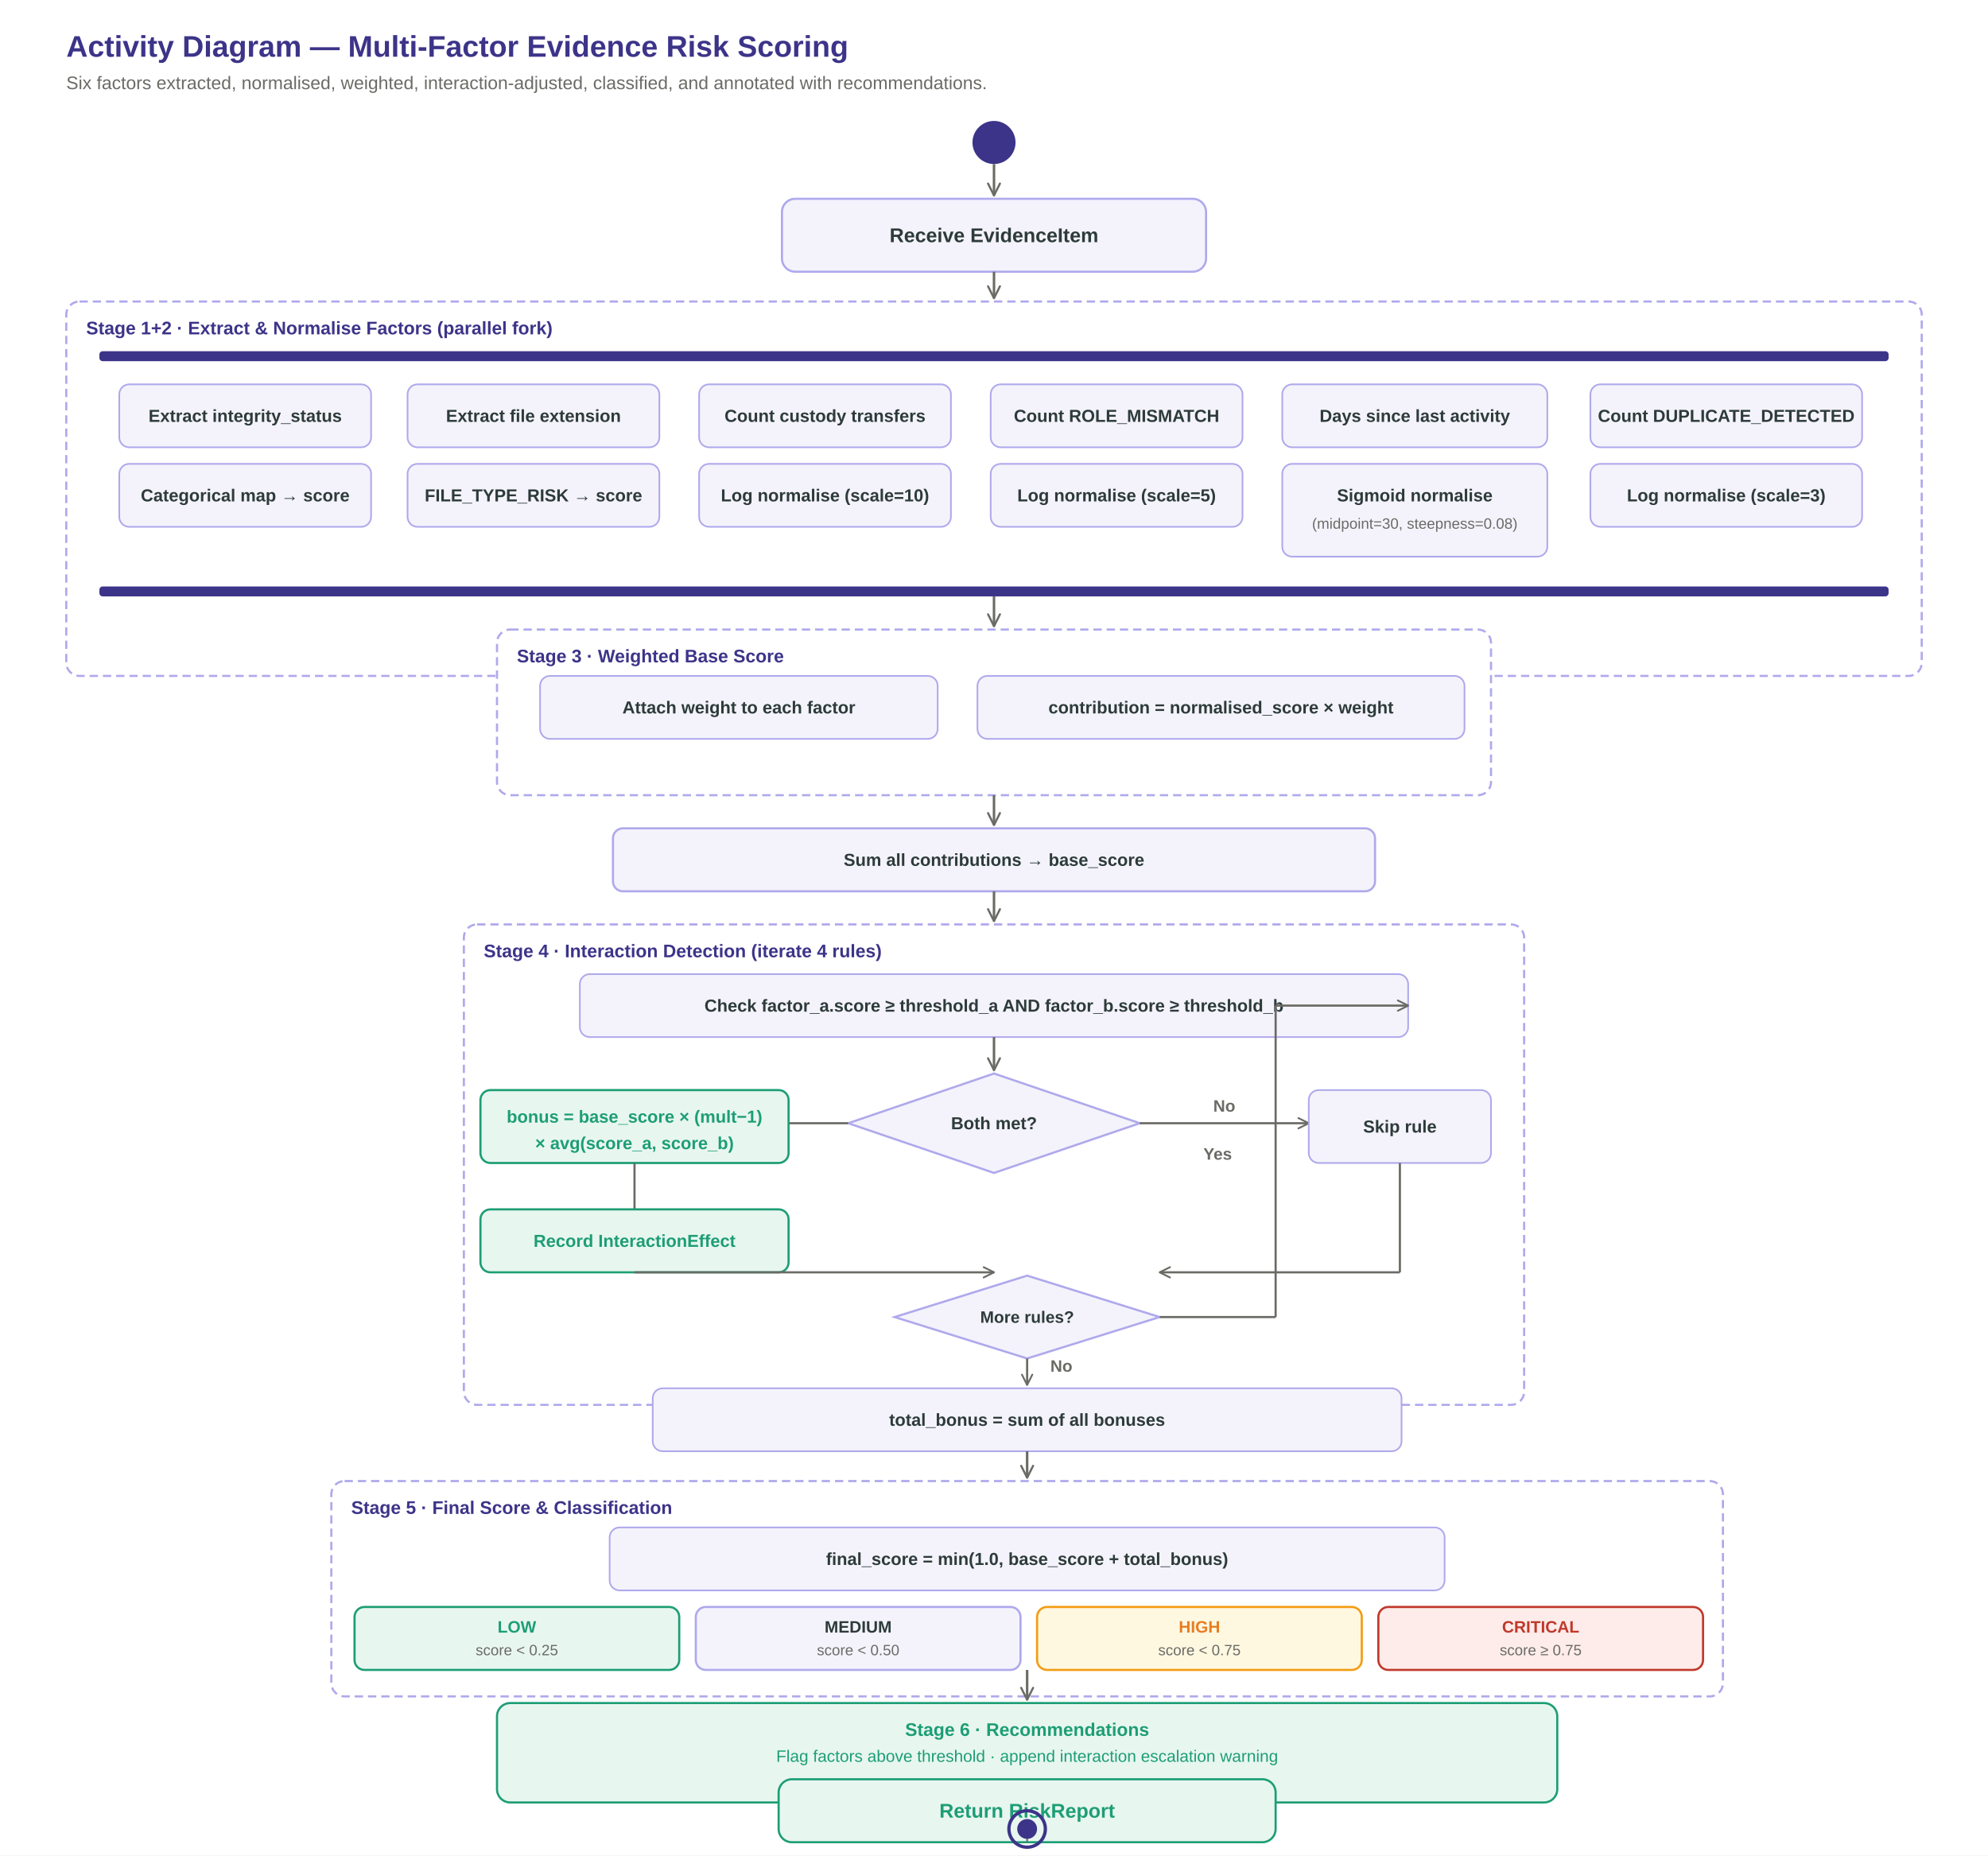
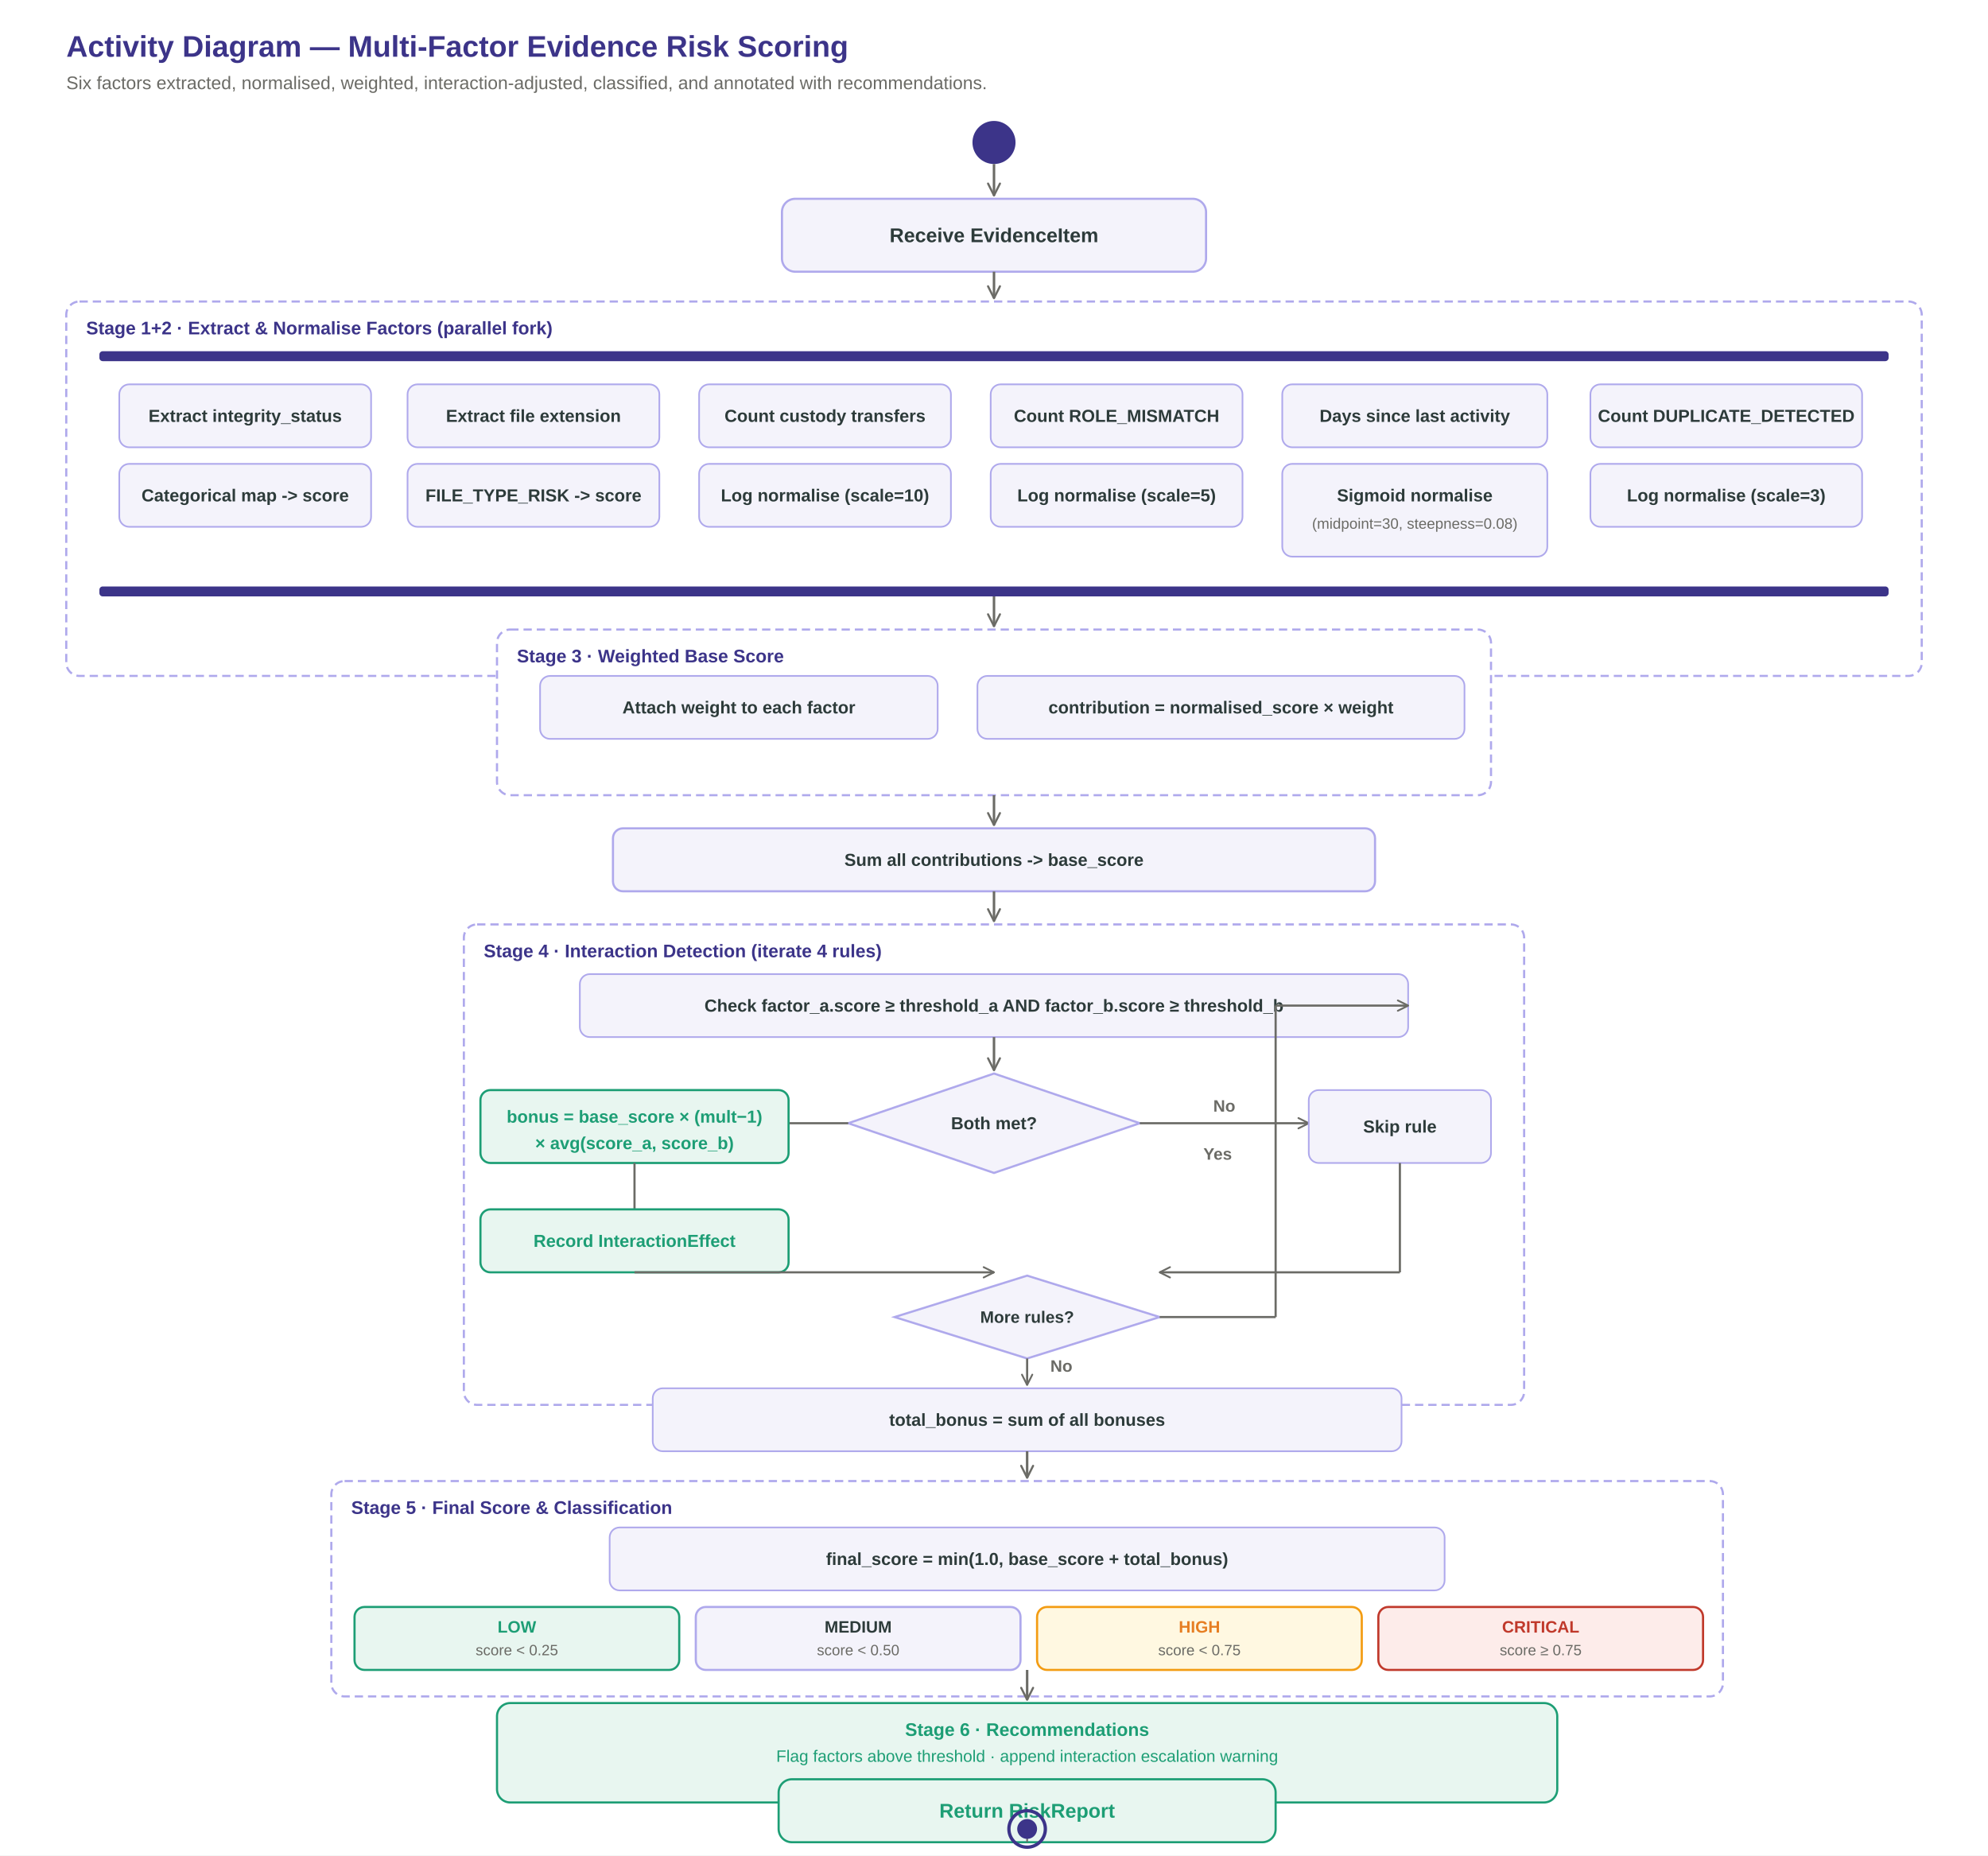
<svg xmlns="http://www.w3.org/2000/svg" width="100%" viewBox="0 0 1200 1120" role="img" font-family="Segoe UI, Arial, Helvetica, sans-serif">
  <defs>
    <marker id="arrow" viewBox="0 0 10 10" refX="9" refY="5" markerWidth="6" markerHeight="6" orient="auto-start-reverse">
      <path d="M1 1L9 5L1 9" fill="none" stroke="#6B6B66" stroke-width="1.4" stroke-linecap="round" stroke-linejoin="round" />
    </marker>
  </defs>
  <rect x="0" y="0" width="1200" height="1120" fill="#FFFFFF" />
  <text x="40" y="28" font-size="18" fill="#3C3489" text-anchor="start" font-weight="700" dominant-baseline="central">Activity Diagram — Multi-Factor Evidence Risk Scoring</text>
  <text x="40" y="50" font-size="11" fill="#6B6B66" text-anchor="start" font-weight="400" dominant-baseline="central">Six factors extracted, normalised, weighted, interaction-adjusted, classified, and annotated with recommendations.</text>
  <circle cx="600" cy="86" r="13" fill="#3C3489" />
  <line x1="600" y1="99" x2="600" y2="118" stroke="#6B6B66" stroke-width="1.5" marker-end="url(#arrow)" />
  <rect x="472" y="120" width="256" height="44" rx="8" fill="#F4F3FB" stroke="#AFA9EC" stroke-width="1.3" />
  <text x="600" y="142" font-size="12" fill="#2D3B3A" text-anchor="middle" font-weight="700" dominant-baseline="central">Receive EvidenceItem</text>
  <line x1="600" y1="164" x2="600" y2="180" stroke="#6B6B66" stroke-width="1.5" marker-end="url(#arrow)" />
  <rect x="40" y="182" width="1120" height="226" rx="8" fill="#FFFFFF" stroke="#AFA9EC" stroke-width="1.3" stroke-dasharray="5 3" />
  <text x="52" y="198" font-size="11" fill="#3C3489" text-anchor="start" font-weight="700" dominant-baseline="central">Stage 1+2 · Extract &amp; Normalise Factors (parallel fork)</text>
  <rect x="60" y="212" width="1080" height="6" rx="2" fill="#3C3489" />
  <rect x="72" y="232" width="152" height="38" rx="6" fill="#F4F3FB" stroke="#AFA9EC" stroke-width="1" />
  <text x="148" y="251" font-size="10.5" fill="#2D3B3A" text-anchor="middle" font-weight="700" dominant-baseline="central">Extract integrity_status</text>
  <rect x="72" y="280" width="152" height="38" rx="6" fill="#F4F3FB" stroke="#AFA9EC" stroke-width="1" />
-   <text x="148" y="299" font-size="10.5" fill="#2D3B3A" text-anchor="middle" font-weight="700" dominant-baseline="central">Categorical map → score</text>
+   <text x="148" y="299" font-size="10.5" fill="#2D3B3A" text-anchor="middle" font-weight="700" dominant-baseline="central">Categorical map -&gt; score</text>
  <rect x="246" y="232" width="152" height="38" rx="6" fill="#F4F3FB" stroke="#AFA9EC" stroke-width="1" />
  <text x="322" y="251" font-size="10.5" fill="#2D3B3A" text-anchor="middle" font-weight="700" dominant-baseline="central">Extract file extension</text>
  <rect x="246" y="280" width="152" height="38" rx="6" fill="#F4F3FB" stroke="#AFA9EC" stroke-width="1" />
-   <text x="322" y="299" font-size="10.5" fill="#2D3B3A" text-anchor="middle" font-weight="700" dominant-baseline="central">FILE_TYPE_RISK → score</text>
+   <text x="322" y="299" font-size="10.5" fill="#2D3B3A" text-anchor="middle" font-weight="700" dominant-baseline="central">FILE_TYPE_RISK -&gt; score</text>
  <rect x="422" y="232" width="152" height="38" rx="6" fill="#F4F3FB" stroke="#AFA9EC" stroke-width="1" />
  <text x="498" y="251" font-size="10.5" fill="#2D3B3A" text-anchor="middle" font-weight="700" dominant-baseline="central">Count custody transfers</text>
  <rect x="422" y="280" width="152" height="38" rx="6" fill="#F4F3FB" stroke="#AFA9EC" stroke-width="1" />
  <text x="498" y="299" font-size="10.5" fill="#2D3B3A" text-anchor="middle" font-weight="700" dominant-baseline="central">Log normalise (scale=10)</text>
  <rect x="598" y="232" width="152" height="38" rx="6" fill="#F4F3FB" stroke="#AFA9EC" stroke-width="1" />
  <text x="674" y="251" font-size="10.5" fill="#2D3B3A" text-anchor="middle" font-weight="700" dominant-baseline="central">Count ROLE_MISMATCH</text>
  <rect x="598" y="280" width="152" height="38" rx="6" fill="#F4F3FB" stroke="#AFA9EC" stroke-width="1" />
  <text x="674" y="299" font-size="10.5" fill="#2D3B3A" text-anchor="middle" font-weight="700" dominant-baseline="central">Log normalise (scale=5)</text>
  <rect x="774" y="232" width="160" height="38" rx="6" fill="#F4F3FB" stroke="#AFA9EC" stroke-width="1" />
  <text x="854" y="251" font-size="10.5" fill="#2D3B3A" text-anchor="middle" font-weight="700" dominant-baseline="central">Days since last activity</text>
  <rect x="774" y="280" width="160" height="56" rx="6" fill="#F4F3FB" stroke="#AFA9EC" stroke-width="1" />
  <text x="854" y="299" font-size="10.5" fill="#2D3B3A" text-anchor="middle" font-weight="700" dominant-baseline="central">Sigmoid normalise</text>
  <text x="854" y="316" font-size="9" fill="#6B6B66" text-anchor="middle" dominant-baseline="central">(midpoint=30, steepness=0.08)</text>
  <rect x="960" y="232" width="164" height="38" rx="6" fill="#F4F3FB" stroke="#AFA9EC" stroke-width="1" />
  <text x="1042" y="251" font-size="10.5" fill="#2D3B3A" text-anchor="middle" font-weight="700" dominant-baseline="central">Count DUPLICATE_DETECTED</text>
  <rect x="960" y="280" width="164" height="38" rx="6" fill="#F4F3FB" stroke="#AFA9EC" stroke-width="1" />
  <text x="1042" y="299" font-size="10.5" fill="#2D3B3A" text-anchor="middle" font-weight="700" dominant-baseline="central">Log normalise (scale=3)</text>
  <rect x="60" y="354" width="1080" height="6" rx="2" fill="#3C3489" />
  <line x1="600" y1="360" x2="600" y2="378" stroke="#6B6B66" stroke-width="1.5" marker-end="url(#arrow)" />
  <rect x="300" y="380" width="600" height="100" rx="8" fill="#FFFFFF" stroke="#AFA9EC" stroke-width="1.3" stroke-dasharray="5 3" />
  <text x="312" y="396" font-size="11" fill="#3C3489" text-anchor="start" font-weight="700" dominant-baseline="central">Stage 3 · Weighted Base Score</text>
  <rect x="326" y="408" width="240" height="38" rx="6" fill="#F4F3FB" stroke="#AFA9EC" stroke-width="1" />
  <text x="446" y="427" font-size="10.5" fill="#2D3B3A" text-anchor="middle" font-weight="700" dominant-baseline="central">Attach weight to each factor</text>
  <rect x="590" y="408" width="294" height="38" rx="6" fill="#F4F3FB" stroke="#AFA9EC" stroke-width="1" />
  <text x="737" y="427" font-size="10.5" fill="#2D3B3A" text-anchor="middle" font-weight="700" dominant-baseline="central">contribution = normalised_score × weight</text>
  <line x1="600" y1="480" x2="600" y2="498" stroke="#6B6B66" stroke-width="1.5" marker-end="url(#arrow)" />
  <rect x="370" y="500" width="460" height="38" rx="6" fill="#F4F3FB" stroke="#AFA9EC" stroke-width="1.3" />
-   <text x="600" y="519" font-size="10.5" fill="#2D3B3A" text-anchor="middle" font-weight="700" dominant-baseline="central">Sum all contributions → base_score</text>
+   <text x="600" y="519" font-size="10.5" fill="#2D3B3A" text-anchor="middle" font-weight="700" dominant-baseline="central">Sum all contributions -&gt; base_score</text>
  <line x1="600" y1="538" x2="600" y2="556" stroke="#6B6B66" stroke-width="1.5" marker-end="url(#arrow)" />
  <rect x="280" y="558" width="640" height="290" rx="8" fill="#FFFFFF" stroke="#AFA9EC" stroke-width="1.3" stroke-dasharray="5 3" />
  <text x="292" y="574" font-size="11" fill="#3C3489" text-anchor="start" font-weight="700" dominant-baseline="central">Stage 4 · Interaction Detection (iterate 4 rules)</text>
  <rect x="350" y="588" width="500" height="38" rx="6" fill="#F4F3FB" stroke="#AFA9EC" stroke-width="1" />
  <text x="600" y="607" font-size="10.5" fill="#2D3B3A" text-anchor="middle" font-weight="700" dominant-baseline="central">Check factor_a.score ≥ threshold_a AND factor_b.score ≥ threshold_b</text>
  <line x1="600" y1="626" x2="600" y2="646" stroke="#6B6B66" stroke-width="1.5" marker-end="url(#arrow)" />
  <polygon points="600,648 688,678 600,708 512,678" fill="#F4F3FB" stroke="#AFA9EC" stroke-width="1.3" />
  <text x="600" y="678" font-size="10.5" fill="#2D3B3A" text-anchor="middle" font-weight="700" dominant-baseline="central">Both met?</text>
  <line x1="512" y1="678" x2="378" y2="678" stroke="#6B6B66" stroke-width="1.3" marker-end="url(#arrow)" />
  <text x="445" y="671" font-size="10" fill="#6B6B66" text-anchor="middle" font-weight="600">Yes</text>
  <rect x="290" y="658" width="186" height="44" rx="6" fill="#E8F6F0" stroke="#1D9E75" stroke-width="1.3" />
  <text x="383" y="674" font-size="10.5" fill="#1D9E75" text-anchor="middle" font-weight="700" dominant-baseline="central">bonus = base_score × (mult−1)</text>
  <text x="383" y="690" font-size="10.5" fill="#1D9E75" text-anchor="middle" font-weight="700" dominant-baseline="central">× avg(score_a, score_b)</text>
  <line x1="383" y1="702" x2="383" y2="730" stroke="#6B6B66" stroke-width="1.3" />
  <rect x="290" y="730" width="186" height="38" rx="6" fill="#E8F6F0" stroke="#1D9E75" stroke-width="1.3" />
  <text x="383" y="749" font-size="10.5" fill="#1D9E75" text-anchor="middle" font-weight="700" dominant-baseline="central">Record InteractionEffect</text>
  <line x1="383" y1="768" x2="600" y2="768" stroke="#6B6B66" stroke-width="1.3" marker-end="url(#arrow)" />
  <line x1="688" y1="678" x2="790" y2="678" stroke="#6B6B66" stroke-width="1.3" marker-end="url(#arrow)" />
  <text x="739" y="671" font-size="10" fill="#6B6B66" text-anchor="middle" font-weight="600">No</text>
  <rect x="790" y="658" width="110" height="44" rx="6" fill="#F4F3FB" stroke="#AFA9EC" stroke-width="1" />
  <text x="845" y="680" font-size="10.5" fill="#2D3B3A" text-anchor="middle" font-weight="700" dominant-baseline="central">Skip rule</text>
  <line x1="845" y1="702" x2="845" y2="768" stroke="#6B6B66" stroke-width="1.3" />
  <line x1="845" y1="768" x2="700" y2="768" stroke="#6B6B66" stroke-width="1.3" marker-end="url(#arrow)" />
  <polygon points="620,770 700,795 620,820 540,795" fill="#F4F3FB" stroke="#AFA9EC" stroke-width="1.3" />
  <text x="620" y="795" font-size="10" fill="#2D3B3A" text-anchor="middle" font-weight="700" dominant-baseline="central">More rules?</text>
  <line x1="700" y1="795" x2="770" y2="795" stroke="#6B6B66" stroke-width="1.3" />
  <line x1="770" y1="795" x2="770" y2="607" stroke="#6B6B66" stroke-width="1.3" />
  <line x1="770" y1="607" x2="850" y2="607" stroke="#6B6B66" stroke-width="1.3" marker-end="url(#arrow)" />
  <text x="735" y="700" font-size="10" fill="#6B6B66" text-anchor="middle" font-weight="600">Yes</text>
  <line x1="620" y1="820" x2="620" y2="836" stroke="#6B6B66" stroke-width="1.3" marker-end="url(#arrow)" />
  <text x="634" y="828" font-size="10" fill="#6B6B66" text-anchor="start" font-weight="600">No</text>
  <rect x="394" y="838" width="452" height="38" rx="6" fill="#F4F3FB" stroke="#AFA9EC" stroke-width="1" />
  <text x="620" y="857" font-size="10.5" fill="#2D3B3A" text-anchor="middle" font-weight="700" dominant-baseline="central">total_bonus = sum of all bonuses</text>
  <line x1="620" y1="876" x2="620" y2="892" stroke="#6B6B66" stroke-width="1.5" marker-end="url(#arrow)" />
  <rect x="200" y="894" width="840" height="130" rx="8" fill="#FFFFFF" stroke="#AFA9EC" stroke-width="1.3" stroke-dasharray="5 3" />
  <text x="212" y="910" font-size="11" fill="#3C3489" text-anchor="start" font-weight="700" dominant-baseline="central">Stage 5 · Final Score &amp; Classification</text>
  <rect x="368" y="922" width="504" height="38" rx="6" fill="#F4F3FB" stroke="#AFA9EC" stroke-width="1" />
  <text x="620" y="941" font-size="10.5" fill="#2D3B3A" text-anchor="middle" font-weight="700" dominant-baseline="central">final_score = min(1.0, base_score + total_bonus)</text>
  <rect x="214" y="970" width="196" height="38" rx="6" fill="#E8F6F0" stroke="#1D9E75" stroke-width="1.3" />
  <text x="312" y="982" font-size="10" fill="#1D9E75" text-anchor="middle" font-weight="700" dominant-baseline="central">LOW</text>
  <text x="312" y="996" font-size="9" fill="#6B6B66" text-anchor="middle" dominant-baseline="central">score &lt; 0.25</text>
  <rect x="420" y="970" width="196" height="38" rx="6" fill="#F4F3FB" stroke="#AFA9EC" stroke-width="1.3" />
  <text x="518" y="982" font-size="10" fill="#2D3B3A" text-anchor="middle" font-weight="700" dominant-baseline="central">MEDIUM</text>
  <text x="518" y="996" font-size="9" fill="#6B6B66" text-anchor="middle" dominant-baseline="central">score &lt; 0.50</text>
  <rect x="626" y="970" width="196" height="38" rx="6" fill="#FFF8E1" stroke="#F39C12" stroke-width="1.3" />
  <text x="724" y="982" font-size="10" fill="#E67E22" text-anchor="middle" font-weight="700" dominant-baseline="central">HIGH</text>
  <text x="724" y="996" font-size="9" fill="#6B6B66" text-anchor="middle" dominant-baseline="central">score &lt; 0.75</text>
  <rect x="832" y="970" width="196" height="38" rx="6" fill="#FDECEA" stroke="#C0392B" stroke-width="1.3" />
  <text x="930" y="982" font-size="10" fill="#C0392B" text-anchor="middle" font-weight="700" dominant-baseline="central">CRITICAL</text>
  <text x="930" y="996" font-size="9" fill="#6B6B66" text-anchor="middle" dominant-baseline="central">score ≥ 0.75</text>
  <line x1="620" y1="1008" x2="620" y2="1026" stroke="#6B6B66" stroke-width="1.5" marker-end="url(#arrow)" />
  <rect x="300" y="1028" width="640" height="60" rx="8" fill="#E8F6F0" stroke="#1D9E75" stroke-width="1.3" />
  <text x="620" y="1044" font-size="11" fill="#1D9E75" text-anchor="middle" font-weight="700" dominant-baseline="central">Stage 6 · Recommendations</text>
  <text x="620" y="1060" font-size="10" fill="#1D9E75" text-anchor="middle" font-weight="400" dominant-baseline="central">Flag factors above threshold · append interaction escalation warning</text>
  <line x1="620" y1="1088" x2="620" y2="1098" stroke="#6B6B66" stroke-width="1.5" marker-end="url(#arrow)" />
  <rect x="470" y="1074" width="300" height="38" rx="8" fill="#E8F6F0" stroke="#1D9E75" stroke-width="1.3" />
  <text x="620" y="1093" font-size="12" fill="#1D9E75" text-anchor="middle" font-weight="700" dominant-baseline="central">Return RiskReport</text>
  <line x1="620" y1="1112" x2="620" y2="1104" stroke="#6B6B66" stroke-width="1" marker-end="url(#arrow)" />
  <circle cx="620" cy="1104" r="11" fill="none" stroke="#3C3489" stroke-width="2" />
  <circle cx="620" cy="1104" r="6" fill="#3C3489" />
</svg>
